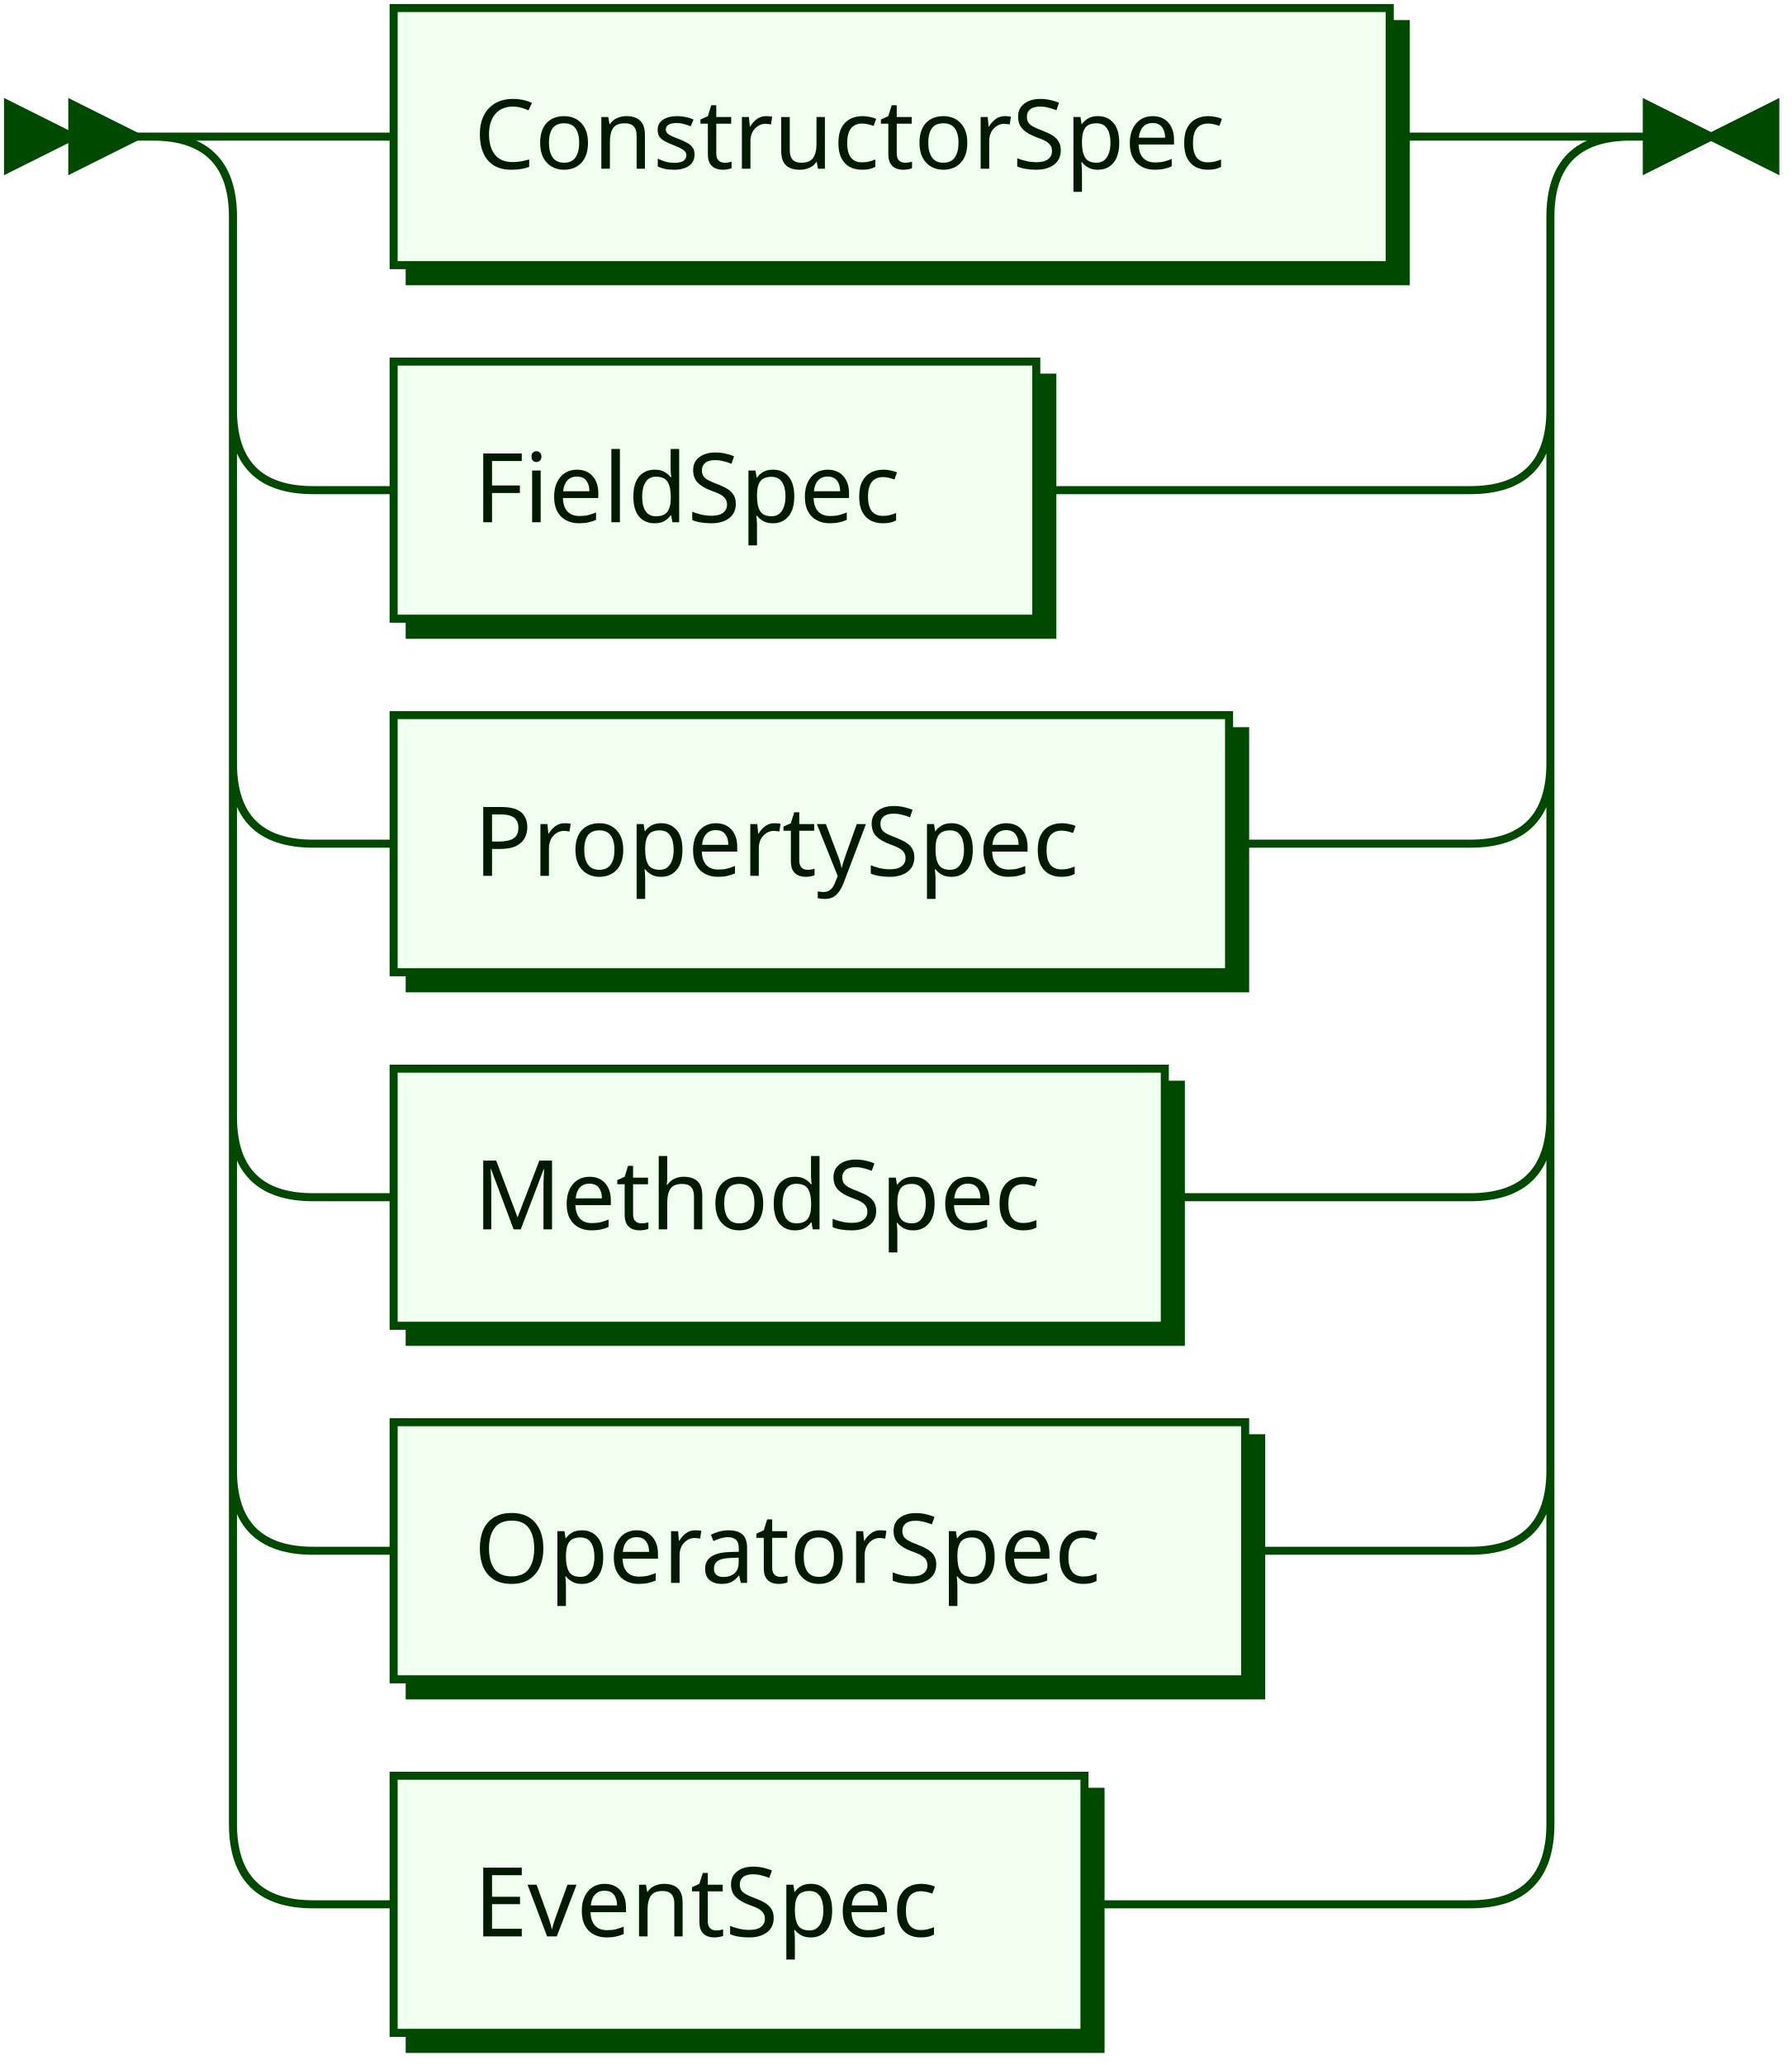
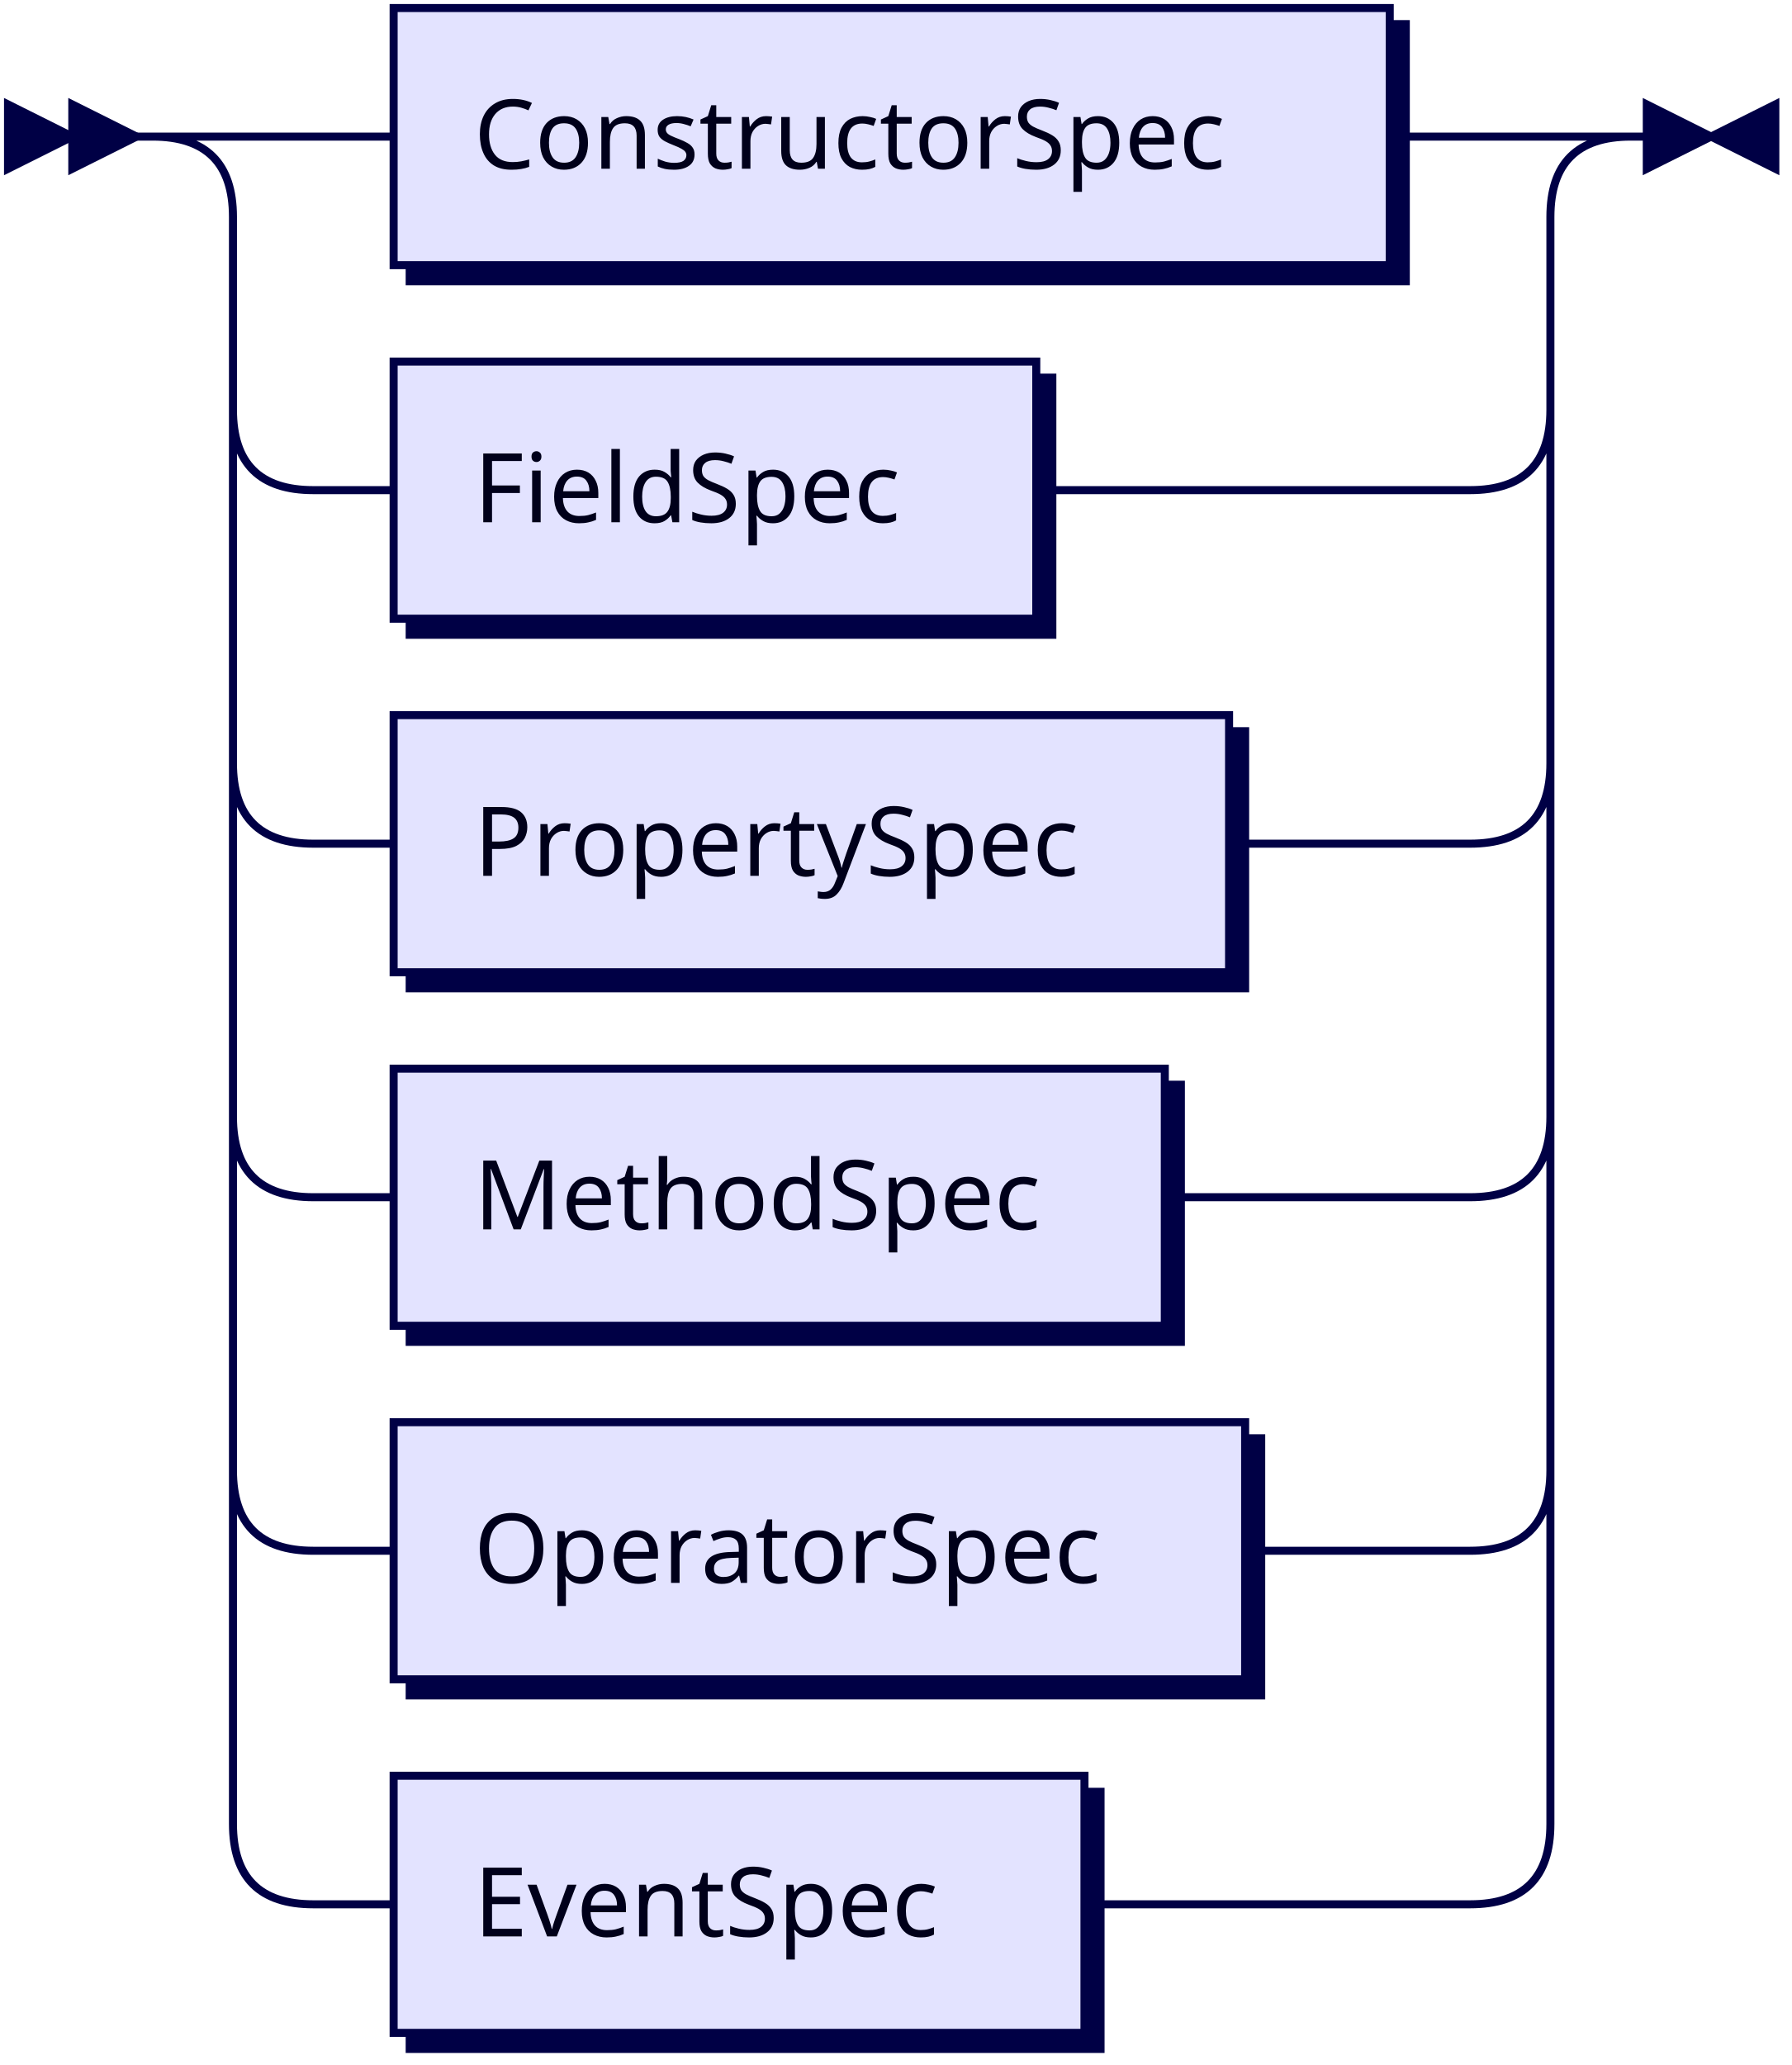
<svg xmlns="http://www.w3.org/2000/svg" xmlns:xlink="http://www.w3.org/1999/xlink" width="223" height="257">
  <defs>
    <style type="text/css">
    @namespace "http://www.w3.org/2000/svg";
-     .line                 {fill: none; stroke: #004900; stroke-width: 1;}
-     .bold-line            {stroke: #001400; shape-rendering: crispEdges; stroke-width: 2;}
-     .thin-line            {stroke: #001F00; shape-rendering: crispEdges}
-     .filled               {fill: #004900; stroke: none;}
+     .line                 {fill: none; stroke: #000045; stroke-width: 1;}
+     .bold-line            {stroke: #000014; shape-rendering: crispEdges; stroke-width: 2;}
+     .thin-line            {stroke: #00001F; shape-rendering: crispEdges}
+     .filled               {fill: #000045; stroke: none;}
    text.terminal         {font-family: Verdana, Sans-serif;
                            font-size: 12px;
-                             fill: #001400;
+                             fill: #000014;
                            font-weight: bold;
                          }
    text.nonterminal      {font-family: Verdana, Sans-serif;
                            font-size: 12px;
-                             fill: #001A00;
+                             fill: #00001A;
                            font-weight: normal;
                          }
    text.regexp           {font-family: Verdana, Sans-serif;
                            font-size: 12px;
-                             fill: #001F00;
+                             fill: #00001F;
                            font-weight: normal;
                          }
-     rect, circle, polygon {fill: #004900; stroke: #004900;}
-     rect.terminal         {fill: #E5FFE5; stroke: #004900; stroke-width: 1;}
-     rect.nonterminal      {fill: #F1FFF1; stroke: #004900; stroke-width: 1;}
+     rect, circle, polygon {fill: #000045; stroke: #000045;}
+     rect.terminal         {fill: #CCCCFF; stroke: #000045; stroke-width: 1;}
+     rect.nonterminal      {fill: #E3E3FF; stroke: #000045; stroke-width: 1;}
    rect.text             {fill: none; stroke: none;}
-     polygon.regexp        {fill: #F7FFF7; stroke: #004900; stroke-width: 1;}
+     polygon.regexp        {fill: #EFEFFF; stroke: #000045; stroke-width: 1;}
  </style>
  </defs>
  <polygon points="9 17 1 13 1 21" />
  <polygon points="17 17 9 13 9 21" />
  <a xlink:href="#ConstructorSpec" xlink:title="ConstructorSpec">
    <rect x="51" y="3" width="124" height="32" />
    <rect x="49" y="1" width="124" height="32" class="nonterminal" />
    <text class="nonterminal" x="59" y="21">ConstructorSpec</text>
  </a>
  <a xlink:href="#FieldSpec" xlink:title="FieldSpec">
    <rect x="51" y="47" width="80" height="32" />
    <rect x="49" y="45" width="80" height="32" class="nonterminal" />
    <text class="nonterminal" x="59" y="65">FieldSpec</text>
  </a>
  <a xlink:href="#PropertySpec" xlink:title="PropertySpec">
    <rect x="51" y="91" width="104" height="32" />
    <rect x="49" y="89" width="104" height="32" class="nonterminal" />
    <text class="nonterminal" x="59" y="109">PropertySpec</text>
  </a>
  <a xlink:href="#MethodSpec" xlink:title="MethodSpec">
    <rect x="51" y="135" width="96" height="32" />
    <rect x="49" y="133" width="96" height="32" class="nonterminal" />
    <text class="nonterminal" x="59" y="153">MethodSpec</text>
  </a>
  <a xlink:href="#OperatorSpec" xlink:title="OperatorSpec">
    <rect x="51" y="179" width="106" height="32" />
    <rect x="49" y="177" width="106" height="32" class="nonterminal" />
    <text class="nonterminal" x="59" y="197">OperatorSpec</text>
  </a>
  <a xlink:href="#EventSpec" xlink:title="EventSpec">
    <rect x="51" y="223" width="86" height="32" />
    <rect x="49" y="221" width="86" height="32" class="nonterminal" />
    <text class="nonterminal" x="59" y="241">EventSpec</text>
  </a>
  <path class="line" d="m17 17 h2 m20 0 h10 m124 0 h10 m-164 0 h20 m144 0 h20 m-184 0 q10 0 10 10 m164 0 q0 -10 10 -10 m-174 10 v24 m164 0 v-24 m-164 24 q0 10 10 10 m144 0 q10 0 10 -10 m-154 10 h10 m80 0 h10 m0 0 h44 m-154 -10 v20 m164 0 v-20 m-164 20 v24 m164 0 v-24 m-164 24 q0 10 10 10 m144 0 q10 0 10 -10 m-154 10 h10 m104 0 h10 m0 0 h20 m-154 -10 v20 m164 0 v-20 m-164 20 v24 m164 0 v-24 m-164 24 q0 10 10 10 m144 0 q10 0 10 -10 m-154 10 h10 m96 0 h10 m0 0 h28 m-154 -10 v20 m164 0 v-20 m-164 20 v24 m164 0 v-24 m-164 24 q0 10 10 10 m144 0 q10 0 10 -10 m-154 10 h10 m106 0 h10 m0 0 h18 m-154 -10 v20 m164 0 v-20 m-164 20 v24 m164 0 v-24 m-164 24 q0 10 10 10 m144 0 q10 0 10 -10 m-154 10 h10 m86 0 h10 m0 0 h38 m23 -220 h-3" />
  <polygon points="213 17 221 13 221 21" />
  <polygon points="213 17 205 13 205 21" />
</svg>
